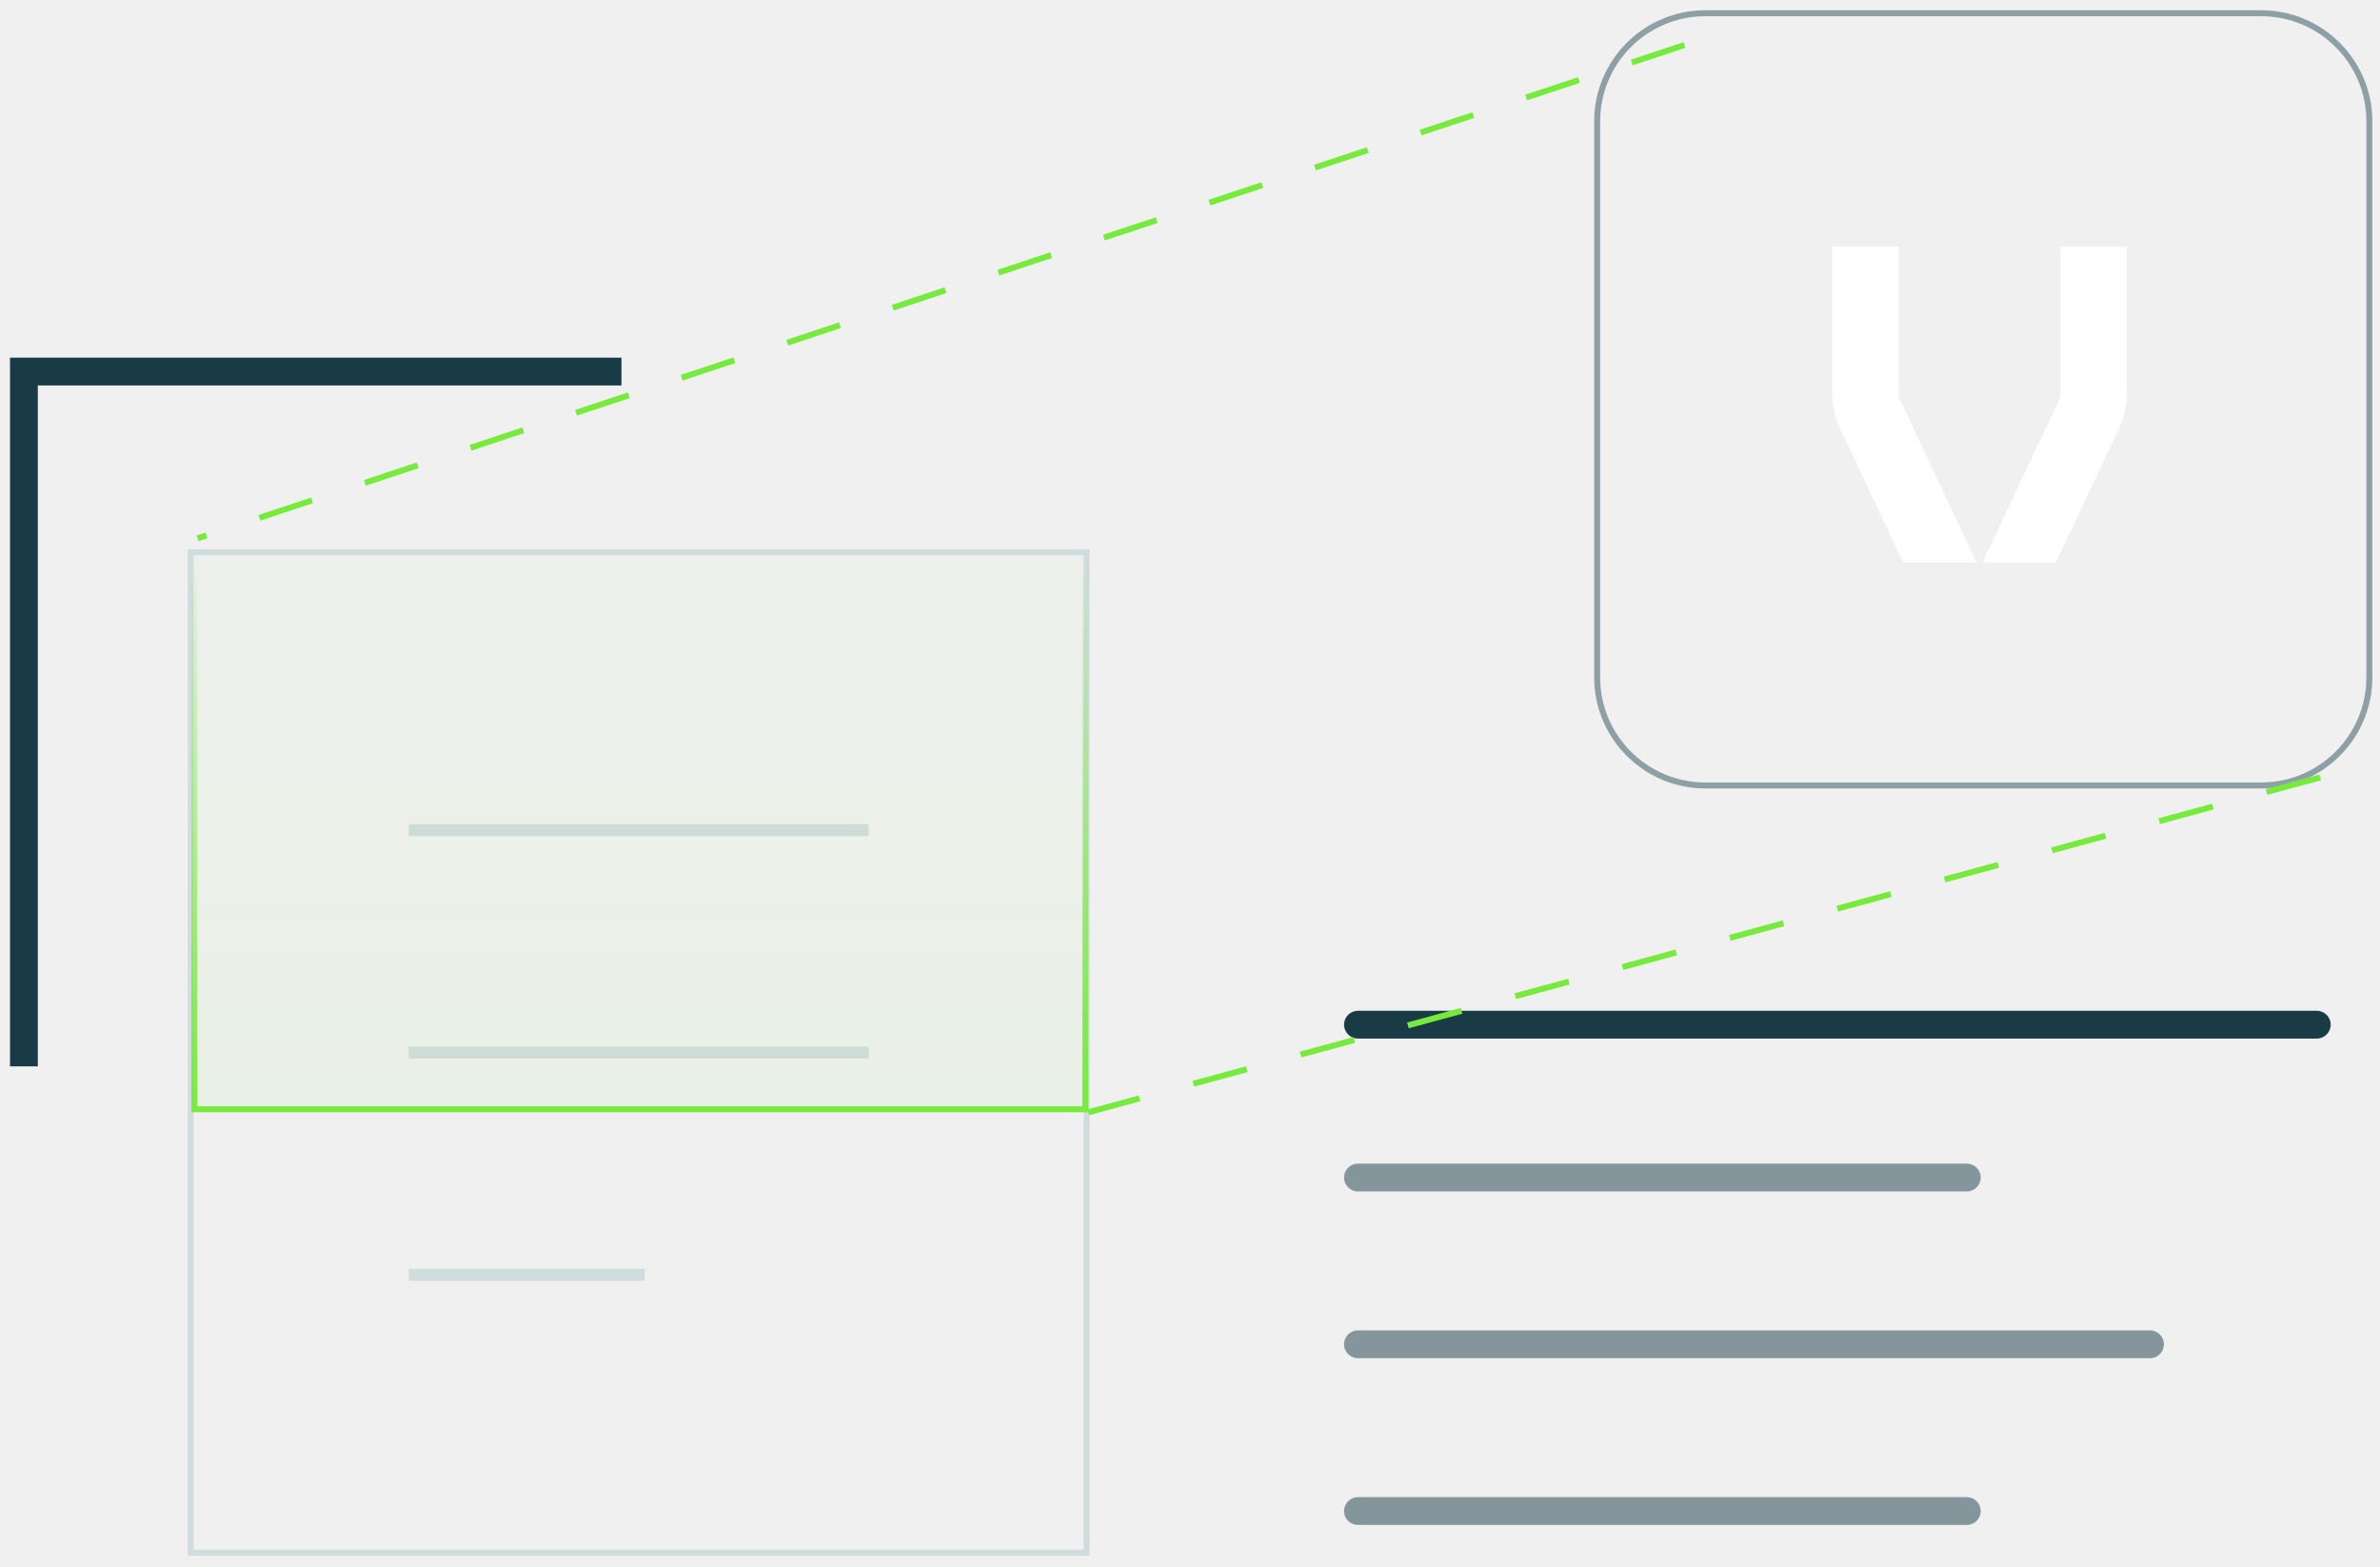
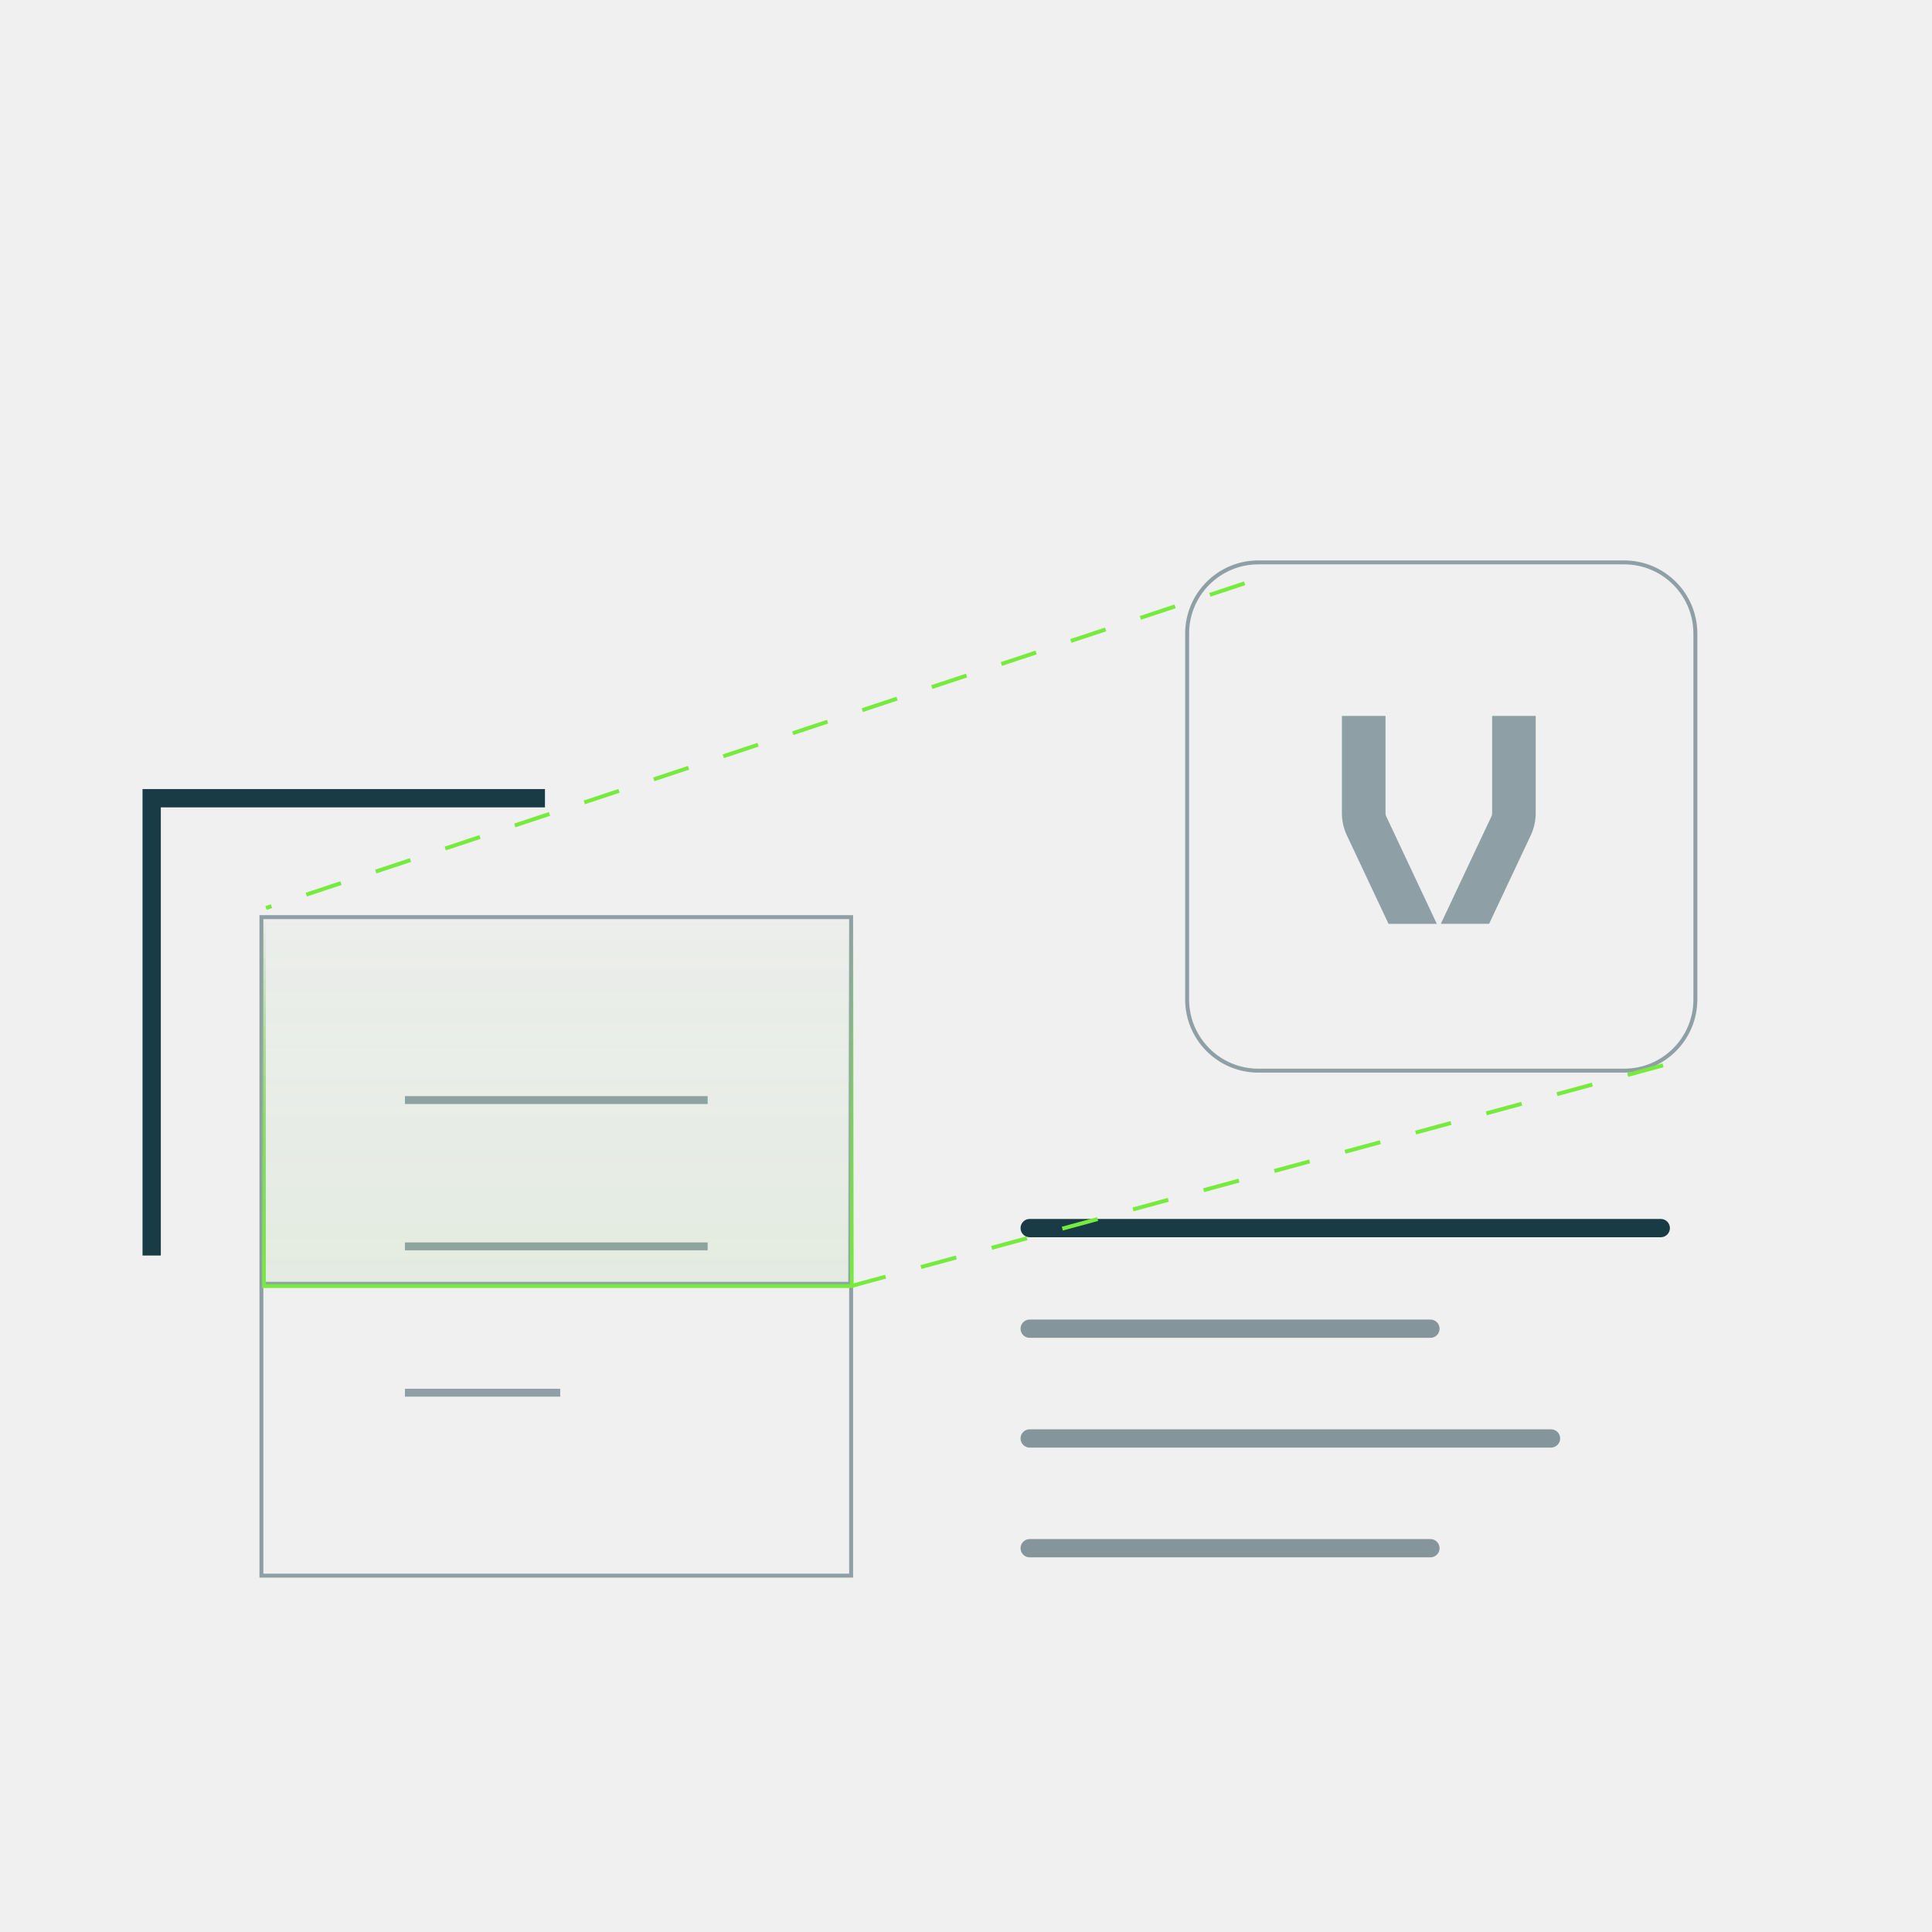
- <svg xmlns="http://www.w3.org/2000/svg" width="199" height="131" viewBox="0 0 199 131" fill="none">
-   <path d="M34.671 69.41H72.129" stroke="#D1DCDF" stroke-miterlimit="10" stroke-linecap="square" />
-   <path d="M34.671 87.999H72.129" stroke="#D1DCDF" stroke-miterlimit="10" stroke-linecap="square" />
-   <path d="M34.671 106.591H53.4" stroke="#D1DCDF" stroke-miterlimit="10" stroke-linecap="square" />
-   <path d="M90.858 46.171H15.942V129.829H90.858V46.171Z" stroke="#D1DCDF" stroke-width="0.5" stroke-miterlimit="10" stroke-linecap="square" />
-   <path d="M50.8 31.067H2V88" stroke="#183B46" stroke-width="2.324" stroke-miterlimit="10" stroke-linecap="square" />
-   <path d="M140.847 3.762L16.523 45.01" stroke="#77EB3D" stroke-width="0.5" stroke-dasharray="4.65 4.65" />
-   <rect x="112.381" y="84.514" width="82.495" height="2.324" rx="1.162" fill="#183B46" />
-   <rect opacity="0.5" x="112.381" y="97.295" width="53.233" height="2.324" rx="1.162" fill="#183B46" />
-   <rect opacity="0.5" x="112.381" y="111.238" width="68.552" height="2.324" rx="1.162" fill="#183B46" />
-   <rect opacity="0.5" x="112.381" y="125.181" width="53.233" height="2.324" rx="1.162" fill="#183B46" />
-   <rect x="133.544" y="1.107" width="64.567" height="64.567" rx="9.045" stroke="#8EA0A5" stroke-width="0.5" />
-   <path d="M158.84 33.389C158.776 33.26 158.748 33.117 158.748 32.974V20.61H153.206V32.974C153.206 33.941 153.42 34.909 153.834 35.776L159.133 47.029H165.266L158.847 33.396L158.84 33.389Z" fill="white" />
-   <path d="M172.292 20.61V32.974C172.292 33.117 172.263 33.253 172.199 33.382L165.773 47.022H171.906L177.206 35.762C177.612 34.894 177.826 33.934 177.826 32.974V20.61H172.284H172.292Z" fill="white" />
-   <path d="M194 65L90.999 93" stroke="#77EB3D" stroke-width="0.5" stroke-dasharray="4.65 4.65" />
-   <rect x="16.25" y="46.25" width="74.5" height="46.5" fill="url(#paint0_linear_865_10323)" fill-opacity="0.1" stroke="url(#paint1_linear_865_10323)" stroke-width="0.5" />
+ <svg xmlns="http://www.w3.org/2000/svg" width="258" height="258" viewBox="0 0 258 258" fill="none">
+   <path d="M54.599 146.901H93.974" stroke="#8EA0A5" stroke-width="1.051" stroke-miterlimit="10" stroke-linecap="square" />
+   <path d="M54.599 166.441H93.974" stroke="#8EA0A5" stroke-width="1.051" stroke-miterlimit="10" stroke-linecap="square" />
+   <path d="M54.599 185.984H74.286" stroke="#8EA0A5" stroke-width="1.051" stroke-miterlimit="10" stroke-linecap="square" />
+   <path d="M113.66 122.473H34.911V210.411H113.66V122.473Z" stroke="#8EA0A5" stroke-width="0.526" stroke-miterlimit="10" stroke-linecap="square" />
+   <path d="M71.552 106.595H20.255V166.442" stroke="#183B46" stroke-width="2.443" stroke-miterlimit="10" stroke-linecap="square" />
+   <path d="M166.208 77.893L35.522 121.252" stroke="#77EB3D" stroke-width="0.526" stroke-dasharray="4.89 4.89" />
+   <rect x="136.284" y="162.778" width="86.717" height="2.443" rx="1.221" fill="#183B46" />
+   <rect opacity="0.5" x="136.284" y="176.213" width="55.957" height="2.443" rx="1.221" fill="#183B46" />
+   <rect opacity="0.5" x="136.284" y="190.87" width="72.06" height="2.443" rx="1.221" fill="#183B46" />
+   <rect opacity="0.5" x="136.284" y="205.526" width="55.957" height="2.443" rx="1.221" fill="#183B46" />
+   <rect x="158.53" y="75.103" width="67.871" height="67.871" rx="9.508" stroke="#8EA0A5" stroke-width="0.526" />
+   <path d="M185.121 109.037C185.054 108.901 185.024 108.751 185.024 108.6V95.603H179.198V108.6C179.198 109.617 179.423 110.634 179.858 111.546L185.428 123.375H191.876L185.129 109.044L185.121 109.037Z" fill="#8EA0A5" />
+   <path d="M199.261 95.603V108.6C199.261 108.751 199.231 108.894 199.163 109.029L192.408 123.367H198.856L204.426 111.531C204.853 110.619 205.078 109.609 205.078 108.6V95.603H199.253H199.261Z" fill="#8EA0A5" />
+   <path d="M222.08 142.265L113.809 171.698" stroke="#77EB3D" stroke-width="0.526" stroke-dasharray="4.89 4.89" />
+   <rect x="35.234" y="122.556" width="78.312" height="48.88" fill="url(#paint0_linear_922_16996)" fill-opacity="0.1" stroke="url(#paint1_linear_922_16996)" stroke-width="0.526" />
+   <rect x="35.25" y="123.25" width="78.5" height="48.5" fill="url(#paint2_linear_922_16996)" fill-opacity="0.1" stroke="url(#paint3_linear_922_16996)" stroke-width="0.5" />
  <defs>
-     <linearGradient id="paint0_linear_865_10323" x1="53.5" y1="46" x2="53.5" y2="93" gradientUnits="userSpaceOnUse">
+     <linearGradient id="paint0_linear_922_16996" x1="74.39" y1="122.293" x2="74.39" y2="171.698" gradientUnits="userSpaceOnUse">
+       <stop stop-color="#8EA0A5" stop-opacity="0.2" />
+       <stop offset="1" stop-color="#8EA0A5" stop-opacity="0.6" />
+     </linearGradient>
+     <linearGradient id="paint1_linear_922_16996" x1="74.39" y1="122.293" x2="74.39" y2="171.698" gradientUnits="userSpaceOnUse">
+       <stop stop-color="#8EA0A5" stop-opacity="0" />
+       <stop offset="1" stop-color="#8EA0A5" />
+     </linearGradient>
+     <linearGradient id="paint2_linear_922_16996" x1="74.5" y1="123" x2="74.5" y2="172" gradientUnits="userSpaceOnUse">
      <stop stop-color="#77EB3D" stop-opacity="0.2" />
      <stop offset="1" stop-color="#77EB3D" stop-opacity="0.6" />
    </linearGradient>
-     <linearGradient id="paint1_linear_865_10323" x1="53.5" y1="46" x2="53.5" y2="93" gradientUnits="userSpaceOnUse">
+     <linearGradient id="paint3_linear_922_16996" x1="74.5" y1="123" x2="74.5" y2="172" gradientUnits="userSpaceOnUse">
      <stop stop-color="#77EB3D" stop-opacity="0" />
      <stop offset="1" stop-color="#77EB3D" />
    </linearGradient>
  </defs>
</svg>
